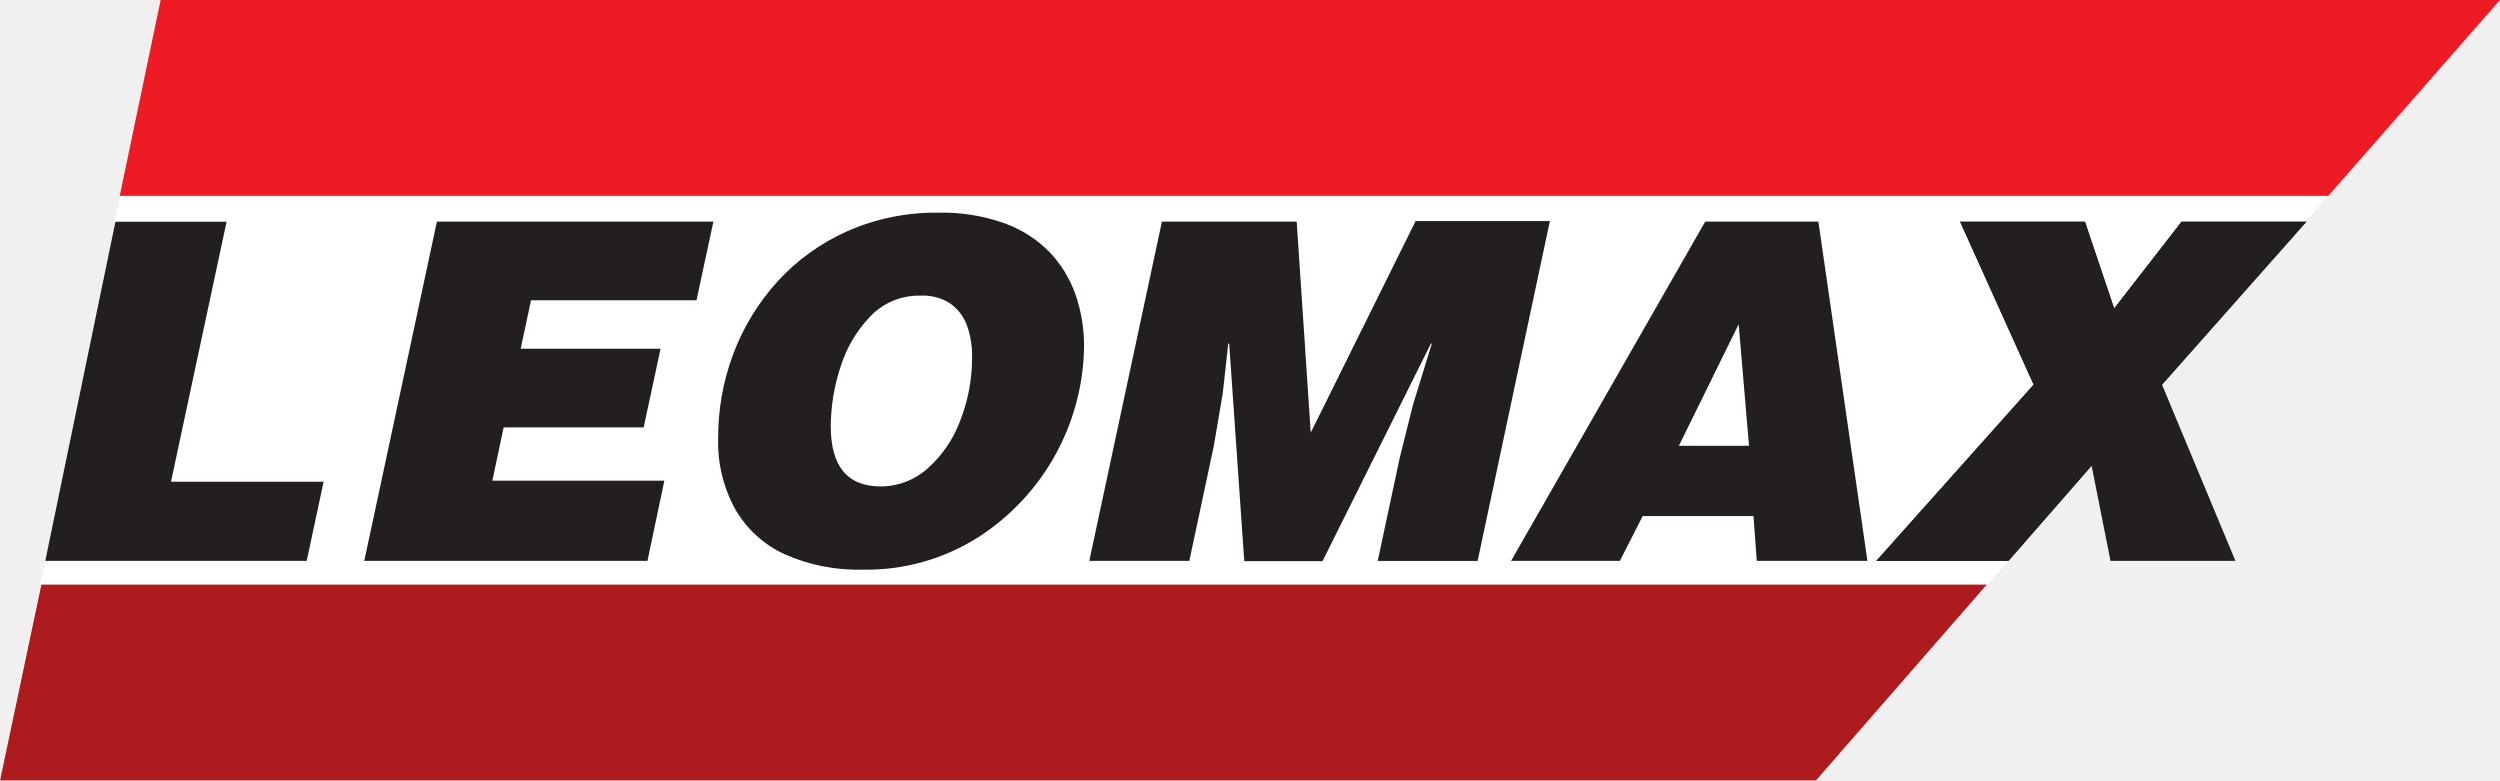
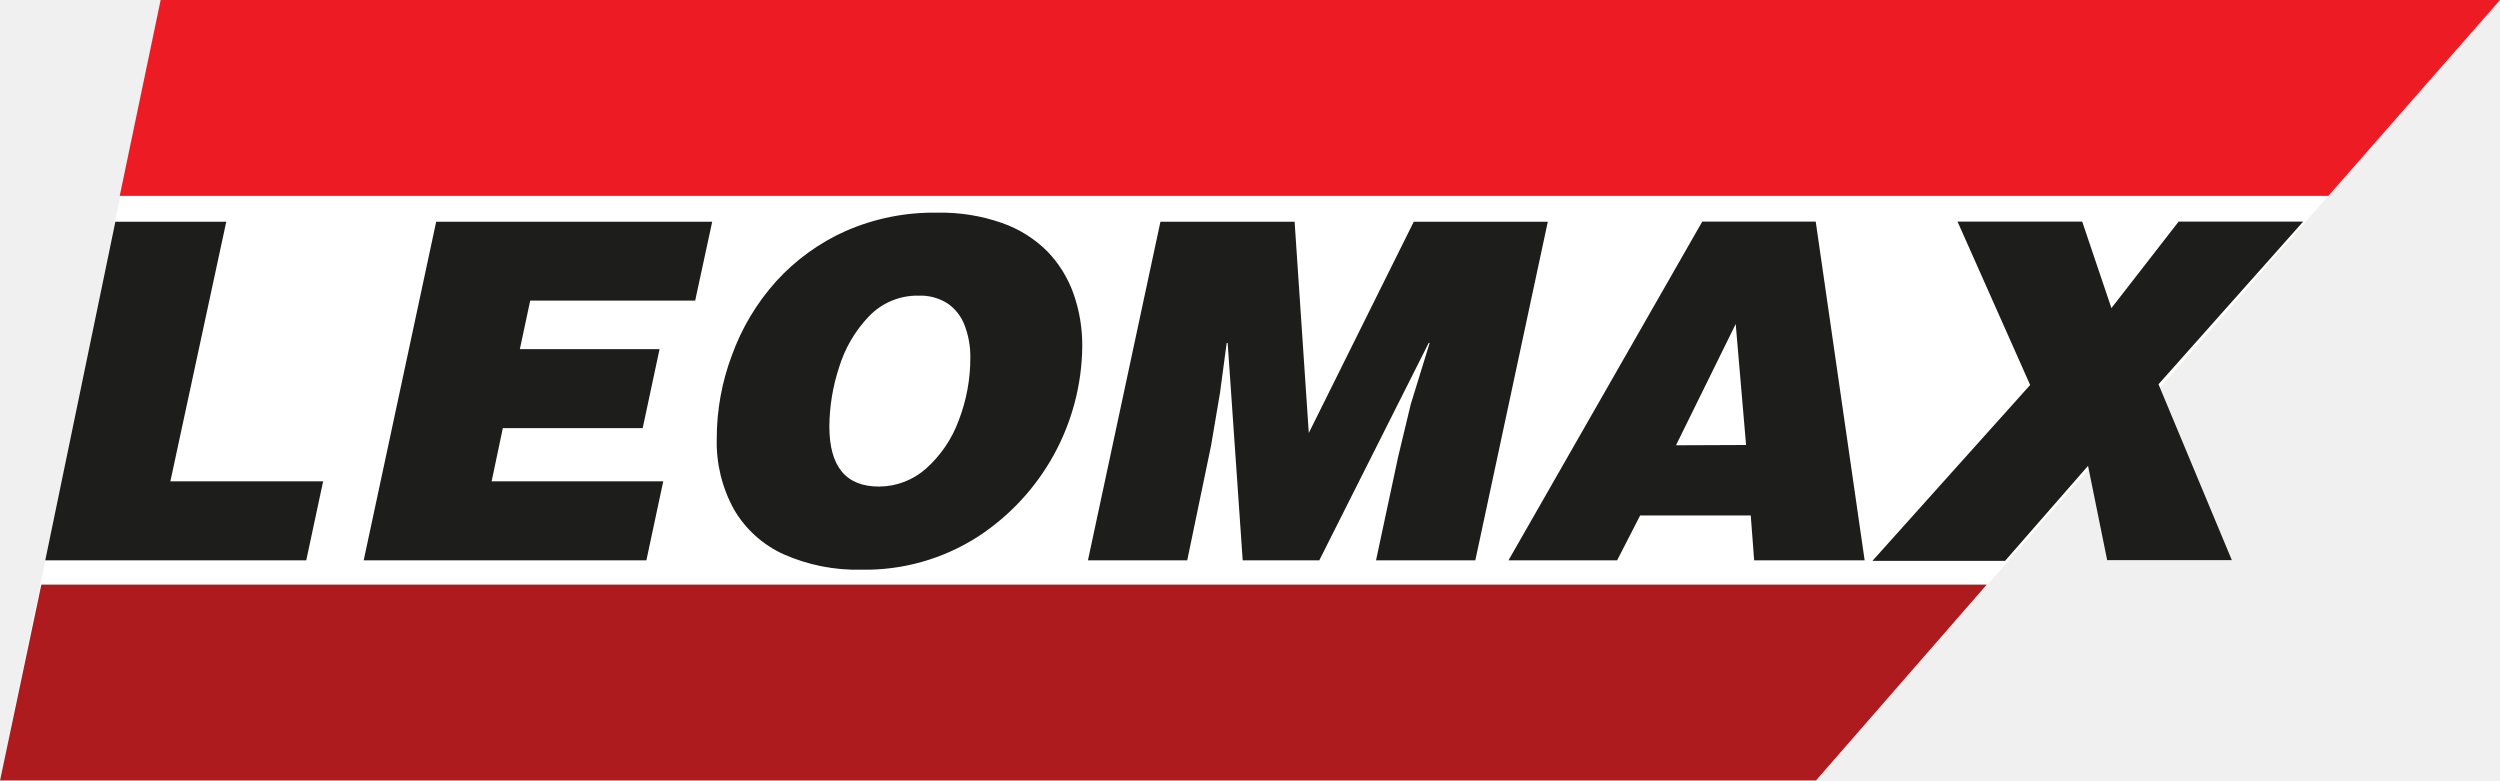
<svg xmlns="http://www.w3.org/2000/svg" id="svg848" width="800" height="249.76" version="1.1" viewBox="0 0 211.67 66.082">
-   <g id="layer1" transform="translate(123.02 70.518)" stroke-width="1.11">
-     <path id="path8" class="cls-1" d="m-109.42-70.518-13.598 66.082h153.75l57.912-66.082z" fill="#fff" />
-     <path id="path14" class="cls-4" d="m54.072-31.089-7.038 8.059h-11.189l13.321-14.919-6.227-13.798h10.568l2.475 7.349 5.706-7.349h10.568l-12.222 13.798 6.216 14.919h-10.579z" fill="#231f20" />
-     <path id="path10" class="cls-2" d="m88.65-70.518h-198.07l-3.463 16.584h187z" fill="#ed1c24" />
-     <path id="path12" class="cls-3" d="m-119.52-21.02-3.497 16.584h153.75l14.464-16.584z" fill="#ae1b1f" />
-     <path id="path16" class="cls-4" d="m-97.052-23.03h-22.135l5.939-28.717h9.413l-4.707 22.013h12.921zm28.851 0h-23.977l6.15-28.728h23.411l-1.432 6.66h-14.009l-0.877 4.107h11.844l-1.432 6.66h-11.855l-0.955 4.507h14.564zm24.688-29.483c1.866-0.038 3.723 0.259 5.484 0.877 1.447 0.51 2.76 1.341 3.841 2.431 0.988 1.027 1.745 2.253 2.22 3.597 0.497 1.427 0.745 2.929 0.733 4.44-0.089 6.508-3.421 12.541-8.88 16.085-2.947 1.891-6.389 2.865-9.891 2.797-2.239 0.055-4.463-0.38-6.516-1.277-1.772-0.798-3.25-2.129-4.229-3.808-1.019-1.846-1.525-3.931-1.465-6.039-0.01-2.413 0.415-4.809 1.254-7.071 0.841-2.272 2.107-4.362 3.73-6.161 1.659-1.829 3.682-3.292 5.939-4.296 2.45-1.08 5.104-1.617 7.782-1.576zm-1.599 7.027c-1.59-0.034-3.121 0.603-4.218 1.754-1.167 1.215-2.034 2.686-2.531 4.296-0.53 1.613-0.807 3.298-0.821 4.995 0 3.404 1.41 5.106 4.229 5.106 1.472 0.002 2.893-0.544 3.985-1.532 1.243-1.11 2.192-2.509 2.764-4.074 0.662-1.71 0.997-3.528 0.988-5.362 0.017-0.915-0.133-1.825-0.444-2.686-0.277-0.749-0.777-1.396-1.432-1.854-0.753-0.471-1.633-0.696-2.52-0.644zm22.79 22.457h-8.47l6.15-28.728h11.411l1.188 17.872 8.88-17.916h11.367l-6.116 28.773h-8.459l1.876-8.781 1.11-4.44 1.599-5.184h-0.078l-9.18 18.427h-6.627l-1.277-18.427h-0.078l-0.466 4.218-0.755 4.44zm36.454 0h-9.213l16.44-28.728h9.58l4.152 28.728h-9.369l-0.278-3.796h-9.38zm10.934-9.746-0.877-10.29-5.062 10.29zm29.006 1.687-7.038 8.059h-11.189l13.321-14.919-6.227-13.798h10.568l2.475 7.349 5.706-7.349h10.568l-12.222 13.798z" fill="#231f20" />
-   </g>
+   <path id="path8" class="cls-1" d="m13.6 0-13.598 66.082h153.75l57.912-66.082z" fill="#fff" stroke-width="1.11" />
+   <path id="path10" class="cls-2" d="m211.67 0h-198.07l-3.463 16.584h187z" fill="#ed1c24" stroke-width="1.11" />
+   <path id="path12" class="cls-3" d="m3.5 49.498-3.497 16.584h153.75l14.464-16.584z" fill="#ae1b1f" stroke-width="1.11" />
+   <path id="path16-6" class="cls-5" d="m25.93 47.44h-22.097l5.933-28.666h9.391l-4.732 21.977h12.934zm28.798 0h-23.935l6.137-28.666h23.37l-1.441 6.677h-13.967l-0.877 4.107h11.829l-1.429 6.689h-11.841l-0.949 4.503h14.531zm24.643-29.435a15.612 15.612 0 0 1 5.476 0.877 10.196 10.196 0 0 1 3.831 2.402 9.968 9.968 0 0 1 2.222 3.603 13.126 13.126 0 0 1 0.733 4.443 19.455 19.455 0 0 1-8.851 16.117 17.642 17.642 0 0 1-9.872 2.786 15.312 15.312 0 0 1-6.545-1.297 9.307 9.307 0 0 1-4.215-3.795 11.757 11.757 0 0 1-1.465-6.005 19.984 19.984 0 0 1 1.285-7.061 19.059 19.059 0 0 1 3.735-6.245 17.678 17.678 0 0 1 5.933-4.287 18.554 18.554 0 0 1 7.734-1.537zm-1.597 7.026a5.656 5.656 0 0 0-4.203 1.753 10.808 10.808 0 0 0-2.534 4.335 16.393 16.393 0 0 0-0.817 4.984q0 5.104 4.215 5.092a6.005 6.005 0 0 0 3.975-1.525 10.136 10.136 0 0 0 2.762-4.071 14.651 14.651 0 0 0 0.985-5.344 7.422 7.422 0 0 0-0.48-2.702 3.927 3.927 0 0 0-1.429-1.849 4.263 4.263 0 0 0-2.474-0.673zm22.746 22.409h-8.406l6.137-28.666h11.361l1.201 17.882 8.887-17.882h11.349l-6.137 28.666h-8.406l1.873-8.767 1.069-4.455 1.597-5.176h-0.084l-9.259 18.398h-6.485l-1.273-18.398h-0.084l-0.564 4.215-0.757 4.468zm36.4 0h-9.199l16.405-28.678h9.607l4.143 28.678h-9.355l-0.288-3.795h-9.367zm10.916-9.764-0.877-10.244-5.056 10.268zm28.954 1.765-7.026 8.046h-11.229l13.354-14.892-6.149-13.835h10.556l2.474 7.326 5.692-7.326h10.544l-12.249 13.775 6.209 14.892h-10.556z" fill="#1d1d1b" stroke-width="1.201" />
</svg>
